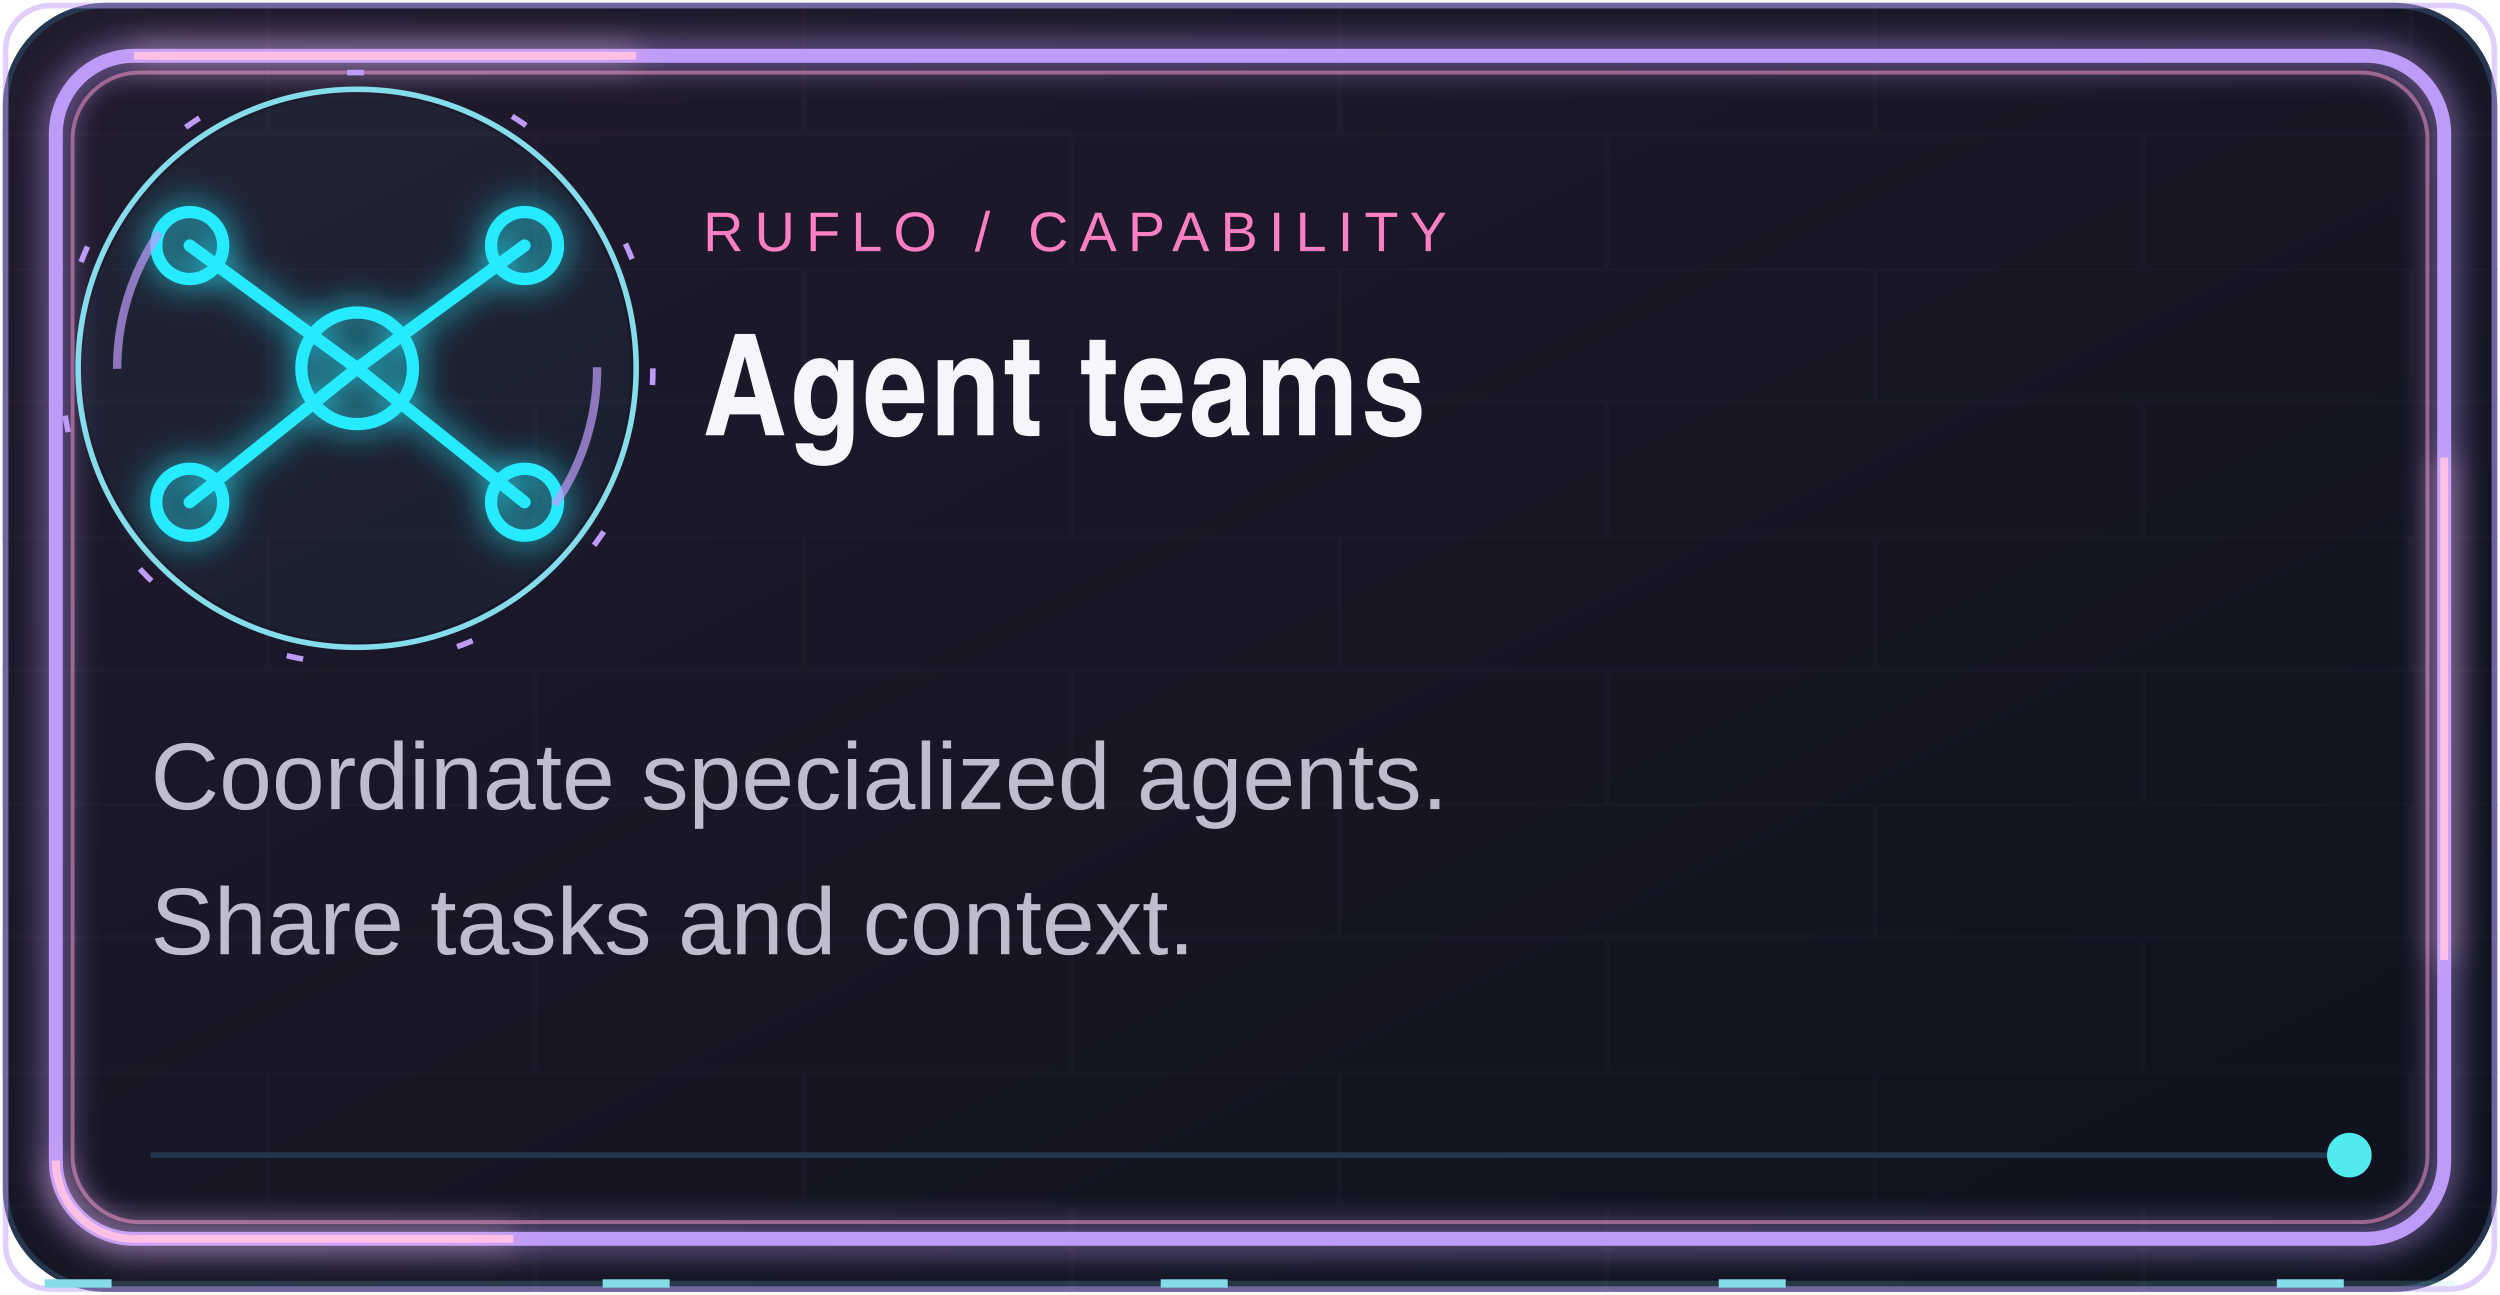
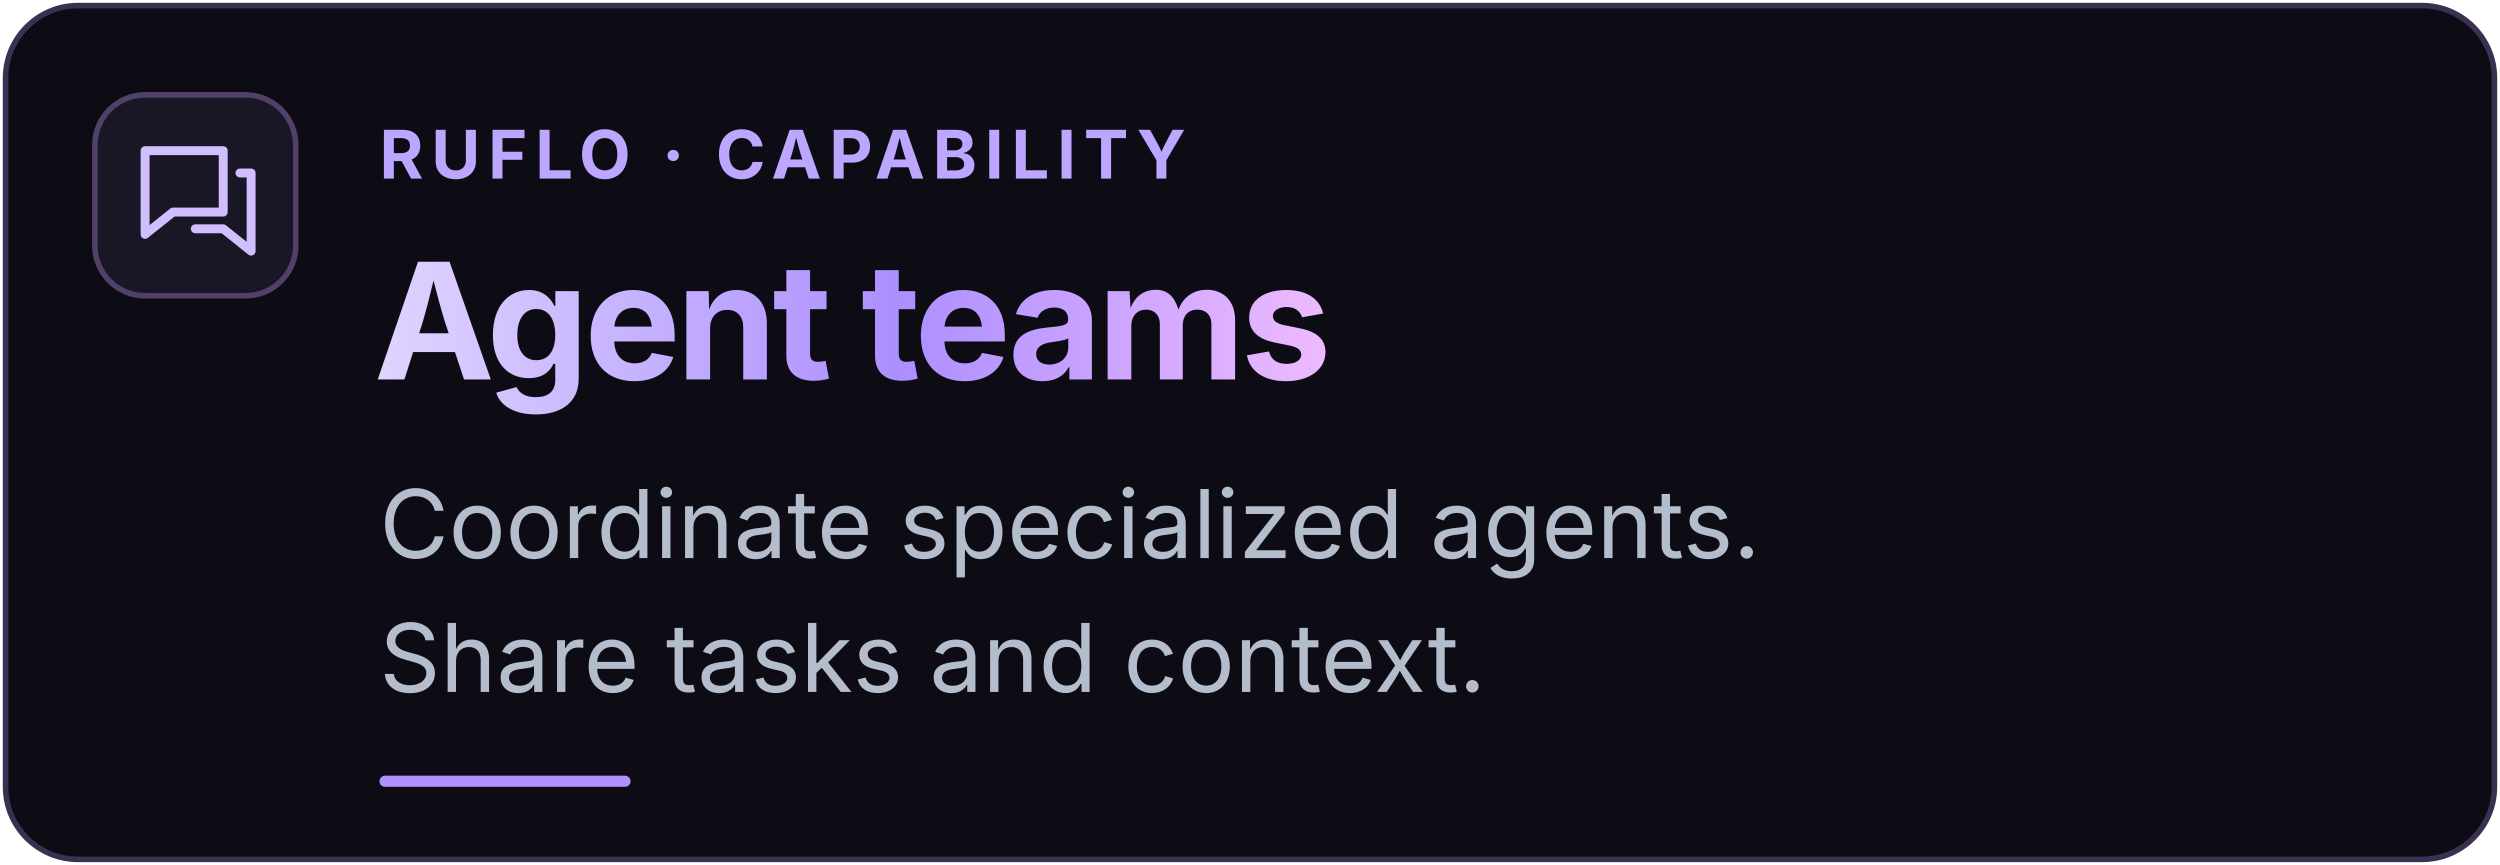
- <svg xmlns="http://www.w3.org/2000/svg" width="448" height="232" viewBox="0 0 448 232" role="img" aria-labelledby="title desc">
+ <svg xmlns="http://www.w3.org/2000/svg" width="448" height="155" viewBox="0 0 448 155" role="img" aria-labelledby="title desc">
  <defs>
-     <linearGradient id="bg" x2="1" y2="1">
-       <stop stop-color="#211b2e" />
-       <stop offset="1" stop-color="#0d111d" />
+     <linearGradient id="heading">
+       <stop stop-color="#e0d4ff" />
+       <stop offset=".55" stop-color="#ac8fff" />
+       <stop offset="1" stop-color="#edbaff" />
    </linearGradient>
-     <linearGradient id="neon">
-       <stop stop-color="#85dcea" />
-       <stop offset=".55" stop-color="#bd9bf8" />
-       <stop offset="1" stop-color="#bd9bf8" />
-     </linearGradient>
-     <filter id="glow" x="-60%" y="-100%" width="220%" height="300%">
-       <feGaussianBlur stdDeviation="3" />
-       <feMerge>
-         <feMergeNode />
-         <feMergeNode in="SourceGraphic" />
-       </feMerge>
-     </filter>
-     <filter id="soft" x="-20%" y="-80%" width="140%" height="260%">
-       <feGaussianBlur stdDeviation="1.5" />
-       <feMerge>
-         <feMergeNode />
-         <feMergeNode in="SourceGraphic" />
-       </feMerge>
-     </filter>
-     <pattern id="grid" width="96" height="48" patternUnits="userSpaceOnUse">
-       <path d="M0 0H96M0 24H96M48 0V24M0 24V48M96 24V48" fill="none" stroke="#8d6683" stroke-opacity=".04" />
-     </pattern>
  </defs>
-   <style>text{font-family:Arial,Helvetica,sans-serif}.mono{font-family:monospace}.flow{stroke-dasharray:12 40;animation:flow 6s linear infinite;filter:url(#glow)}.tube{filter:url(#glow);animation:pulse 6s ease-in-out infinite}.tube2{filter:url(#glow);animation:pulse 6s 2s ease-in-out infinite}.gold{fill:#bd9bf8;filter:url(#soft)}@keyframes flicker{0%,43%,45%,47%,100%{opacity:1}44%,46%{opacity:.55}}.orbit{transform-box:fill-box;transform-origin:center;animation:spin 14s linear infinite}.pulse{animation:pulse 3s ease-in-out infinite}.rise{animation:rise 7s ease-in-out infinite}@keyframes flow{to{stroke-dashoffset:-208}}@keyframes spin{to{transform:rotate(360deg)}}@keyframes pulse{0%,100%{opacity:.45}50%{opacity:1}}@keyframes rise{0%,100%{transform:translateY(0)}50%{transform:translateY(-5px)}}@media(prefers-reduced-motion:reduce){*{animation:none!important}}.rim{stroke-dasharray:90 390;animation:rim 9s linear infinite;filter:url(#glow)}.sweep{animation:sweep 8s ease-in-out infinite;opacity:.18}.halo{transform-box:fill-box;transform-origin:center;animation:halo 4s ease-out infinite}.equalizer{transform-box:fill-box;transform-origin:bottom;animation:eq 1.6s ease-in-out infinite alternate}@keyframes rim{to{stroke-dashoffset:-960}}@keyframes sweep{0%,100%{transform:translateX(-200px);opacity:0}30%,70%{opacity:.18}85%{transform:translateX(1100px);opacity:0}}@keyframes halo{0%{transform:scale(.8);opacity:0}25%{opacity:.4}100%{transform:scale(1.25);opacity:0}}@keyframes eq{from{transform:scaleY(.3)}to{transform:scaleY(1)}}@media(prefers-reduced-motion:reduce){*{animation:none!important}.sweep,.halo{display:none}}</style>
-   <rect x="1" y="1" width="446" height="230" rx="18" fill="url(#bg)" stroke="#26364e" />
-   <rect width="448" height="232" rx="18" fill="url(#grid)" />
-   <rect x="10" y="10" width="428" height="212" rx="14" fill="none" stroke="#bd9bf8" stroke-width="2.5" class="tube" />
-   <rect x="13" y="13" width="422" height="206" rx="12" fill="none" stroke="#ff9ad0" stroke-opacity=".5" stroke-width=".7" />
-   <rect class="rim" x="10" y="10" width="428" height="212" rx="14" fill="none" stroke="#ffc0e5" stroke-width="1.4" />
-   <g transform="translate(64 66)">
-     <circle class="pulse" r="49" fill="#36e5e9" fill-opacity=".045" />
-     <g class="tube2" fill="none" stroke="#26eaff" stroke-width="2.2" stroke-linecap="round" stroke-linejoin="round">
-       <path d="M0 0L-30 -22M0 0L30 -22M0 0L-30 24M0 0L30 24" />
-       <circle r="10" />
-       <circle cx="-30" cy="-22" r="6" />
-       <circle cx="30" cy="-22" r="6" />
-       <circle cx="-30" cy="24" r="6" />
-       <circle cx="30" cy="24" r="6" />
+   <style>@media(prefers-reduced-motion:no-preference){.draw{animation:draw 5.2s ease-in-out infinite;transform-box:fill-box;transform-origin:left center}.focus{animation:focus 5.2s ease-in-out infinite}@keyframes draw{0%{transform:scaleX(.15)}55%,100%{transform:scaleX(1)}}@keyframes focus{0%,100%{opacity:.6}45%,75%{opacity:1}}}</style>
+   <g font-family="Inter,Arial,sans-serif">
+     <rect x="1" y="1" width="446" height="153" rx="13" fill="#0d0c14" stroke="#3b304f" />
+     <rect x="17" y="17" width="36" height="36" rx="9" fill="#191626" stroke="#514067" />
+     <path transform="translate(23 23)" d="M3 4h14v11H8l-5 4z M20 8h2v14l-5-4h-5" fill="none" stroke="#d1beff" stroke-width="1.6" stroke-linecap="round" stroke-linejoin="round" />
+     <text x="68" y="32" font-size="12" font-weight="700" letter-spacing="1.4" fill="#bca6ff">RUFLO · CAPABILITY</text>
+     <text x="67" y="68" font-size="29" font-weight="700" letter-spacing="-0.8" fill="url(#heading)">Agent teams</text>
+     <text x="68" y="100" font-size="17" font-weight="400" letter-spacing="0" fill="#b3bdcc">Coordinate specialized agents.</text>
+     <text x="68" y="124" font-size="17" font-weight="400" letter-spacing="0" fill="#b3bdcc">Share tasks and context.</text>
+     <g class="draw">
+       <rect x="68" y="139" width="45" height="2" rx="1" fill="#b191ff" stroke="none" />
    </g>
-     <circle class="halo" r="50" fill="none" stroke="#85dcea" stroke-width="1" />
-     <circle class="orbit" style="animation-direction:reverse;animation-duration:21s" r="53" fill="none" stroke="#bd9bf8" stroke-width="1" stroke-dasharray="3 28" />
-     <circle class="orbit" r="43" fill="none" stroke="#bd9bf8" stroke-width="1.5" stroke-dasharray="26 109" opacity=".7" />
-   </g>
-   <text x="126" y="45" fill="#ff80c2" font-size="10" letter-spacing="2">RUFLO / CAPABILITY</text>
-   <g transform="translate(126.0 78.0)" aria-label="Agent teams">
-     <path d="M4.731 -3.744H10.221L11.183 0.0H14.573L9.31 -18.165H5.718L0.405 0.0H3.694ZM7.489 -14.143 9.361 -6.856H5.566ZM24.155 -13.46V-11.385C23.396 -13.105 22.46 -13.814 20.917 -13.814C18.134 -13.814 16.312 -11.056 16.312 -6.856C16.312 -2.581 18.134 0.076 21.044 0.076C22.511 0.076 23.245 -0.455 24.029 -2.024V-0.278C24.029 1.872 23.321 2.783 21.625 2.783C20.816 2.783 20.209 2.555 19.956 2.151C19.829 1.973 19.779 1.822 19.703 1.442H16.54C16.717 2.732 16.92 3.289 17.502 3.947C18.387 4.959 19.779 5.49 21.55 5.49C23.396 5.49 24.914 4.908 25.8 3.82C26.584 2.859 26.938 1.493 26.938 -0.708V-13.46ZM21.625 -10.727C23.068 -10.727 24.054 -9.108 24.054 -6.755C24.054 -4.301 23.169 -2.909 21.625 -2.909C20.158 -2.909 19.298 -4.326 19.298 -6.755C19.298 -9.235 20.183 -10.727 21.625 -10.727ZM36.496 -3.972C36.218 -3.011 35.56 -2.505 34.573 -2.505C33.005 -2.505 32.22 -3.491 32.043 -5.743H39.608V-6.376C39.608 -11.157 37.736 -13.814 34.371 -13.814C31.082 -13.814 29.134 -11.183 29.134 -6.78C29.134 -2.226 31.082 0.354 34.523 0.354C35.762 0.354 36.799 0.0 37.634 -0.734C38.57 -1.518 39.001 -2.302 39.481 -3.972ZM32.119 -8.071C32.372 -10.019 33.055 -10.904 34.345 -10.904C35.661 -10.904 36.42 -9.968 36.622 -8.071ZM44.814 -13.46H42.031V0.0H44.915V-7.716C44.915 -9.639 45.8 -10.828 47.268 -10.828C48.583 -10.828 49.14 -10.044 49.14 -8.172V0.0H52.024V-9.31C52.024 -12.068 50.531 -13.814 48.204 -13.814C46.61 -13.814 45.598 -13.08 44.814 -11.41ZM58.444 -17.103H55.56V-13.46H54.067V-10.93H55.56V-2.758C55.56 -0.632 56.294 0.101 58.495 0.152H58.874C59.229 0.152 59.406 0.152 59.988 0.127L60.266 0.101V-2.581C59.861 -2.53 59.836 -2.53 59.633 -2.53C58.621 -2.53 58.444 -2.682 58.444 -3.618V-10.93H60.266V-13.46H58.444ZM72.12 -17.103H69.235V-13.46H67.743V-10.93H69.235V-2.758C69.235 -0.632 69.969 0.101 72.17 0.152H72.55C72.904 0.152 73.081 0.152 73.663 0.127L73.941 0.101V-2.581C73.536 -2.53 73.511 -2.53 73.309 -2.53C72.297 -2.53 72.12 -2.682 72.12 -3.618V-10.93H73.941V-13.46H72.12ZM82.79 -3.972C82.512 -3.011 81.854 -2.505 80.867 -2.505C79.299 -2.505 78.515 -3.491 78.337 -5.743H85.902V-6.376C85.902 -11.157 84.03 -13.814 80.665 -13.814C77.376 -13.814 75.428 -11.183 75.428 -6.78C75.428 -2.226 77.376 0.354 80.817 0.354C82.057 0.354 83.094 0.0 83.929 -0.734C84.865 -1.518 85.295 -2.302 85.776 -3.972ZM78.413 -8.071C78.666 -10.019 79.349 -10.904 80.64 -10.904C81.955 -10.904 82.714 -9.968 82.917 -8.071ZM90.728 -9.108C90.906 -10.474 91.412 -10.98 92.651 -10.98C93.84 -10.98 94.448 -10.474 94.448 -9.462C94.448 -8.804 94.144 -8.476 93.436 -8.349L90.83 -7.868C88.755 -7.489 87.591 -5.946 87.591 -3.593C87.591 -1.164 88.907 0.354 91.032 0.354C92.474 0.354 93.385 -0.152 94.523 -1.594C94.599 -0.86 94.625 -0.658 94.802 0.0H97.914V-0.531C97.458 -0.734 97.281 -1.29 97.281 -2.631V-9.918C97.281 -12.397 95.637 -13.814 92.803 -13.814C90.88 -13.814 89.59 -13.257 88.806 -12.093C88.325 -11.309 88.097 -10.601 87.945 -9.108ZM94.448 -4.832C94.448 -3.365 93.309 -2.176 91.892 -2.176C91.032 -2.176 90.501 -2.808 90.501 -3.82C90.501 -4.984 91.007 -5.515 92.474 -5.819C93.638 -6.047 94.068 -6.199 94.448 -6.553ZM103.119 -13.46H100.336V0.0H103.221V-8.197C103.221 -9.943 103.828 -10.828 105.068 -10.828C106.333 -10.828 106.788 -10.12 106.788 -8.096V0.0H109.672V-8.071C109.672 -9.867 110.355 -10.828 111.62 -10.828C112.708 -10.828 113.265 -9.918 113.265 -8.172V0.0H116.149V-9.31C116.149 -12.018 114.656 -13.814 112.43 -13.814C111.064 -13.814 110.229 -13.232 109.343 -11.663C108.458 -13.308 107.749 -13.814 106.358 -13.814C104.789 -13.814 103.828 -13.08 103.119 -11.41ZM128.413 -9.361C128.186 -11.233 127.806 -12.093 126.895 -12.827C126.111 -13.46 124.947 -13.814 123.581 -13.814C121.734 -13.814 120.419 -13.181 119.66 -11.891C119.23 -11.157 119.002 -10.272 119.002 -9.336C119.002 -7.084 120.368 -5.819 123.429 -5.237C125.074 -4.908 125.833 -4.453 125.833 -3.744C125.833 -2.884 125.099 -2.353 123.935 -2.353C122.367 -2.353 121.633 -2.96 121.582 -4.301H118.597C118.774 -2.454 119.128 -1.619 120.09 -0.81C121.001 -0.076 122.341 0.354 123.834 0.354C126.895 0.354 128.742 -1.366 128.742 -4.2C128.742 -4.984 128.565 -5.692 128.236 -6.249C127.68 -7.185 126.136 -7.995 124.214 -8.374C122.544 -8.678 121.835 -9.133 121.835 -9.842C121.835 -10.677 122.443 -11.107 123.581 -11.107C124.871 -11.107 125.352 -10.677 125.555 -9.361Z" fill="#f6f5fb" />
-   </g>
-   <text x="27" y="145" fill="#c0bbcd" font-size="17">Coordinate specialized agents.</text>
-   <text x="27" y="171" fill="#c0bbcd" font-size="17">Share tasks and context.</text>
-   <path d="M27 207H421" stroke="#22364e" />
-   <path class="flow" d="M27 207H421" stroke="url(#neon)" stroke-width="2" />
-   <circle class="pulse" cx="421" cy="207" r="4" fill="#50e9ec" />
-   <g id="readme-card-trim">
-     <style>@media(prefers-reduced-motion:no-preference){.readme-trace{animation:readmeTrace 6s linear infinite}@keyframes readmeTrace{to{stroke-dashoffset:-100}}}</style>
-     <rect x="1" y="1" width="446" height="230" rx="8" fill="none" stroke="#bd9bf8" stroke-opacity=".48" />
-     <path d="M8 230h432" stroke="#85dcea" stroke-opacity=".18" />
-     <path class="readme-trace" d="M8 230h432" pathLength="100" stroke="#85dcea" stroke-width="1.5" stroke-dasharray="12 88" />
  </g>
</svg>
